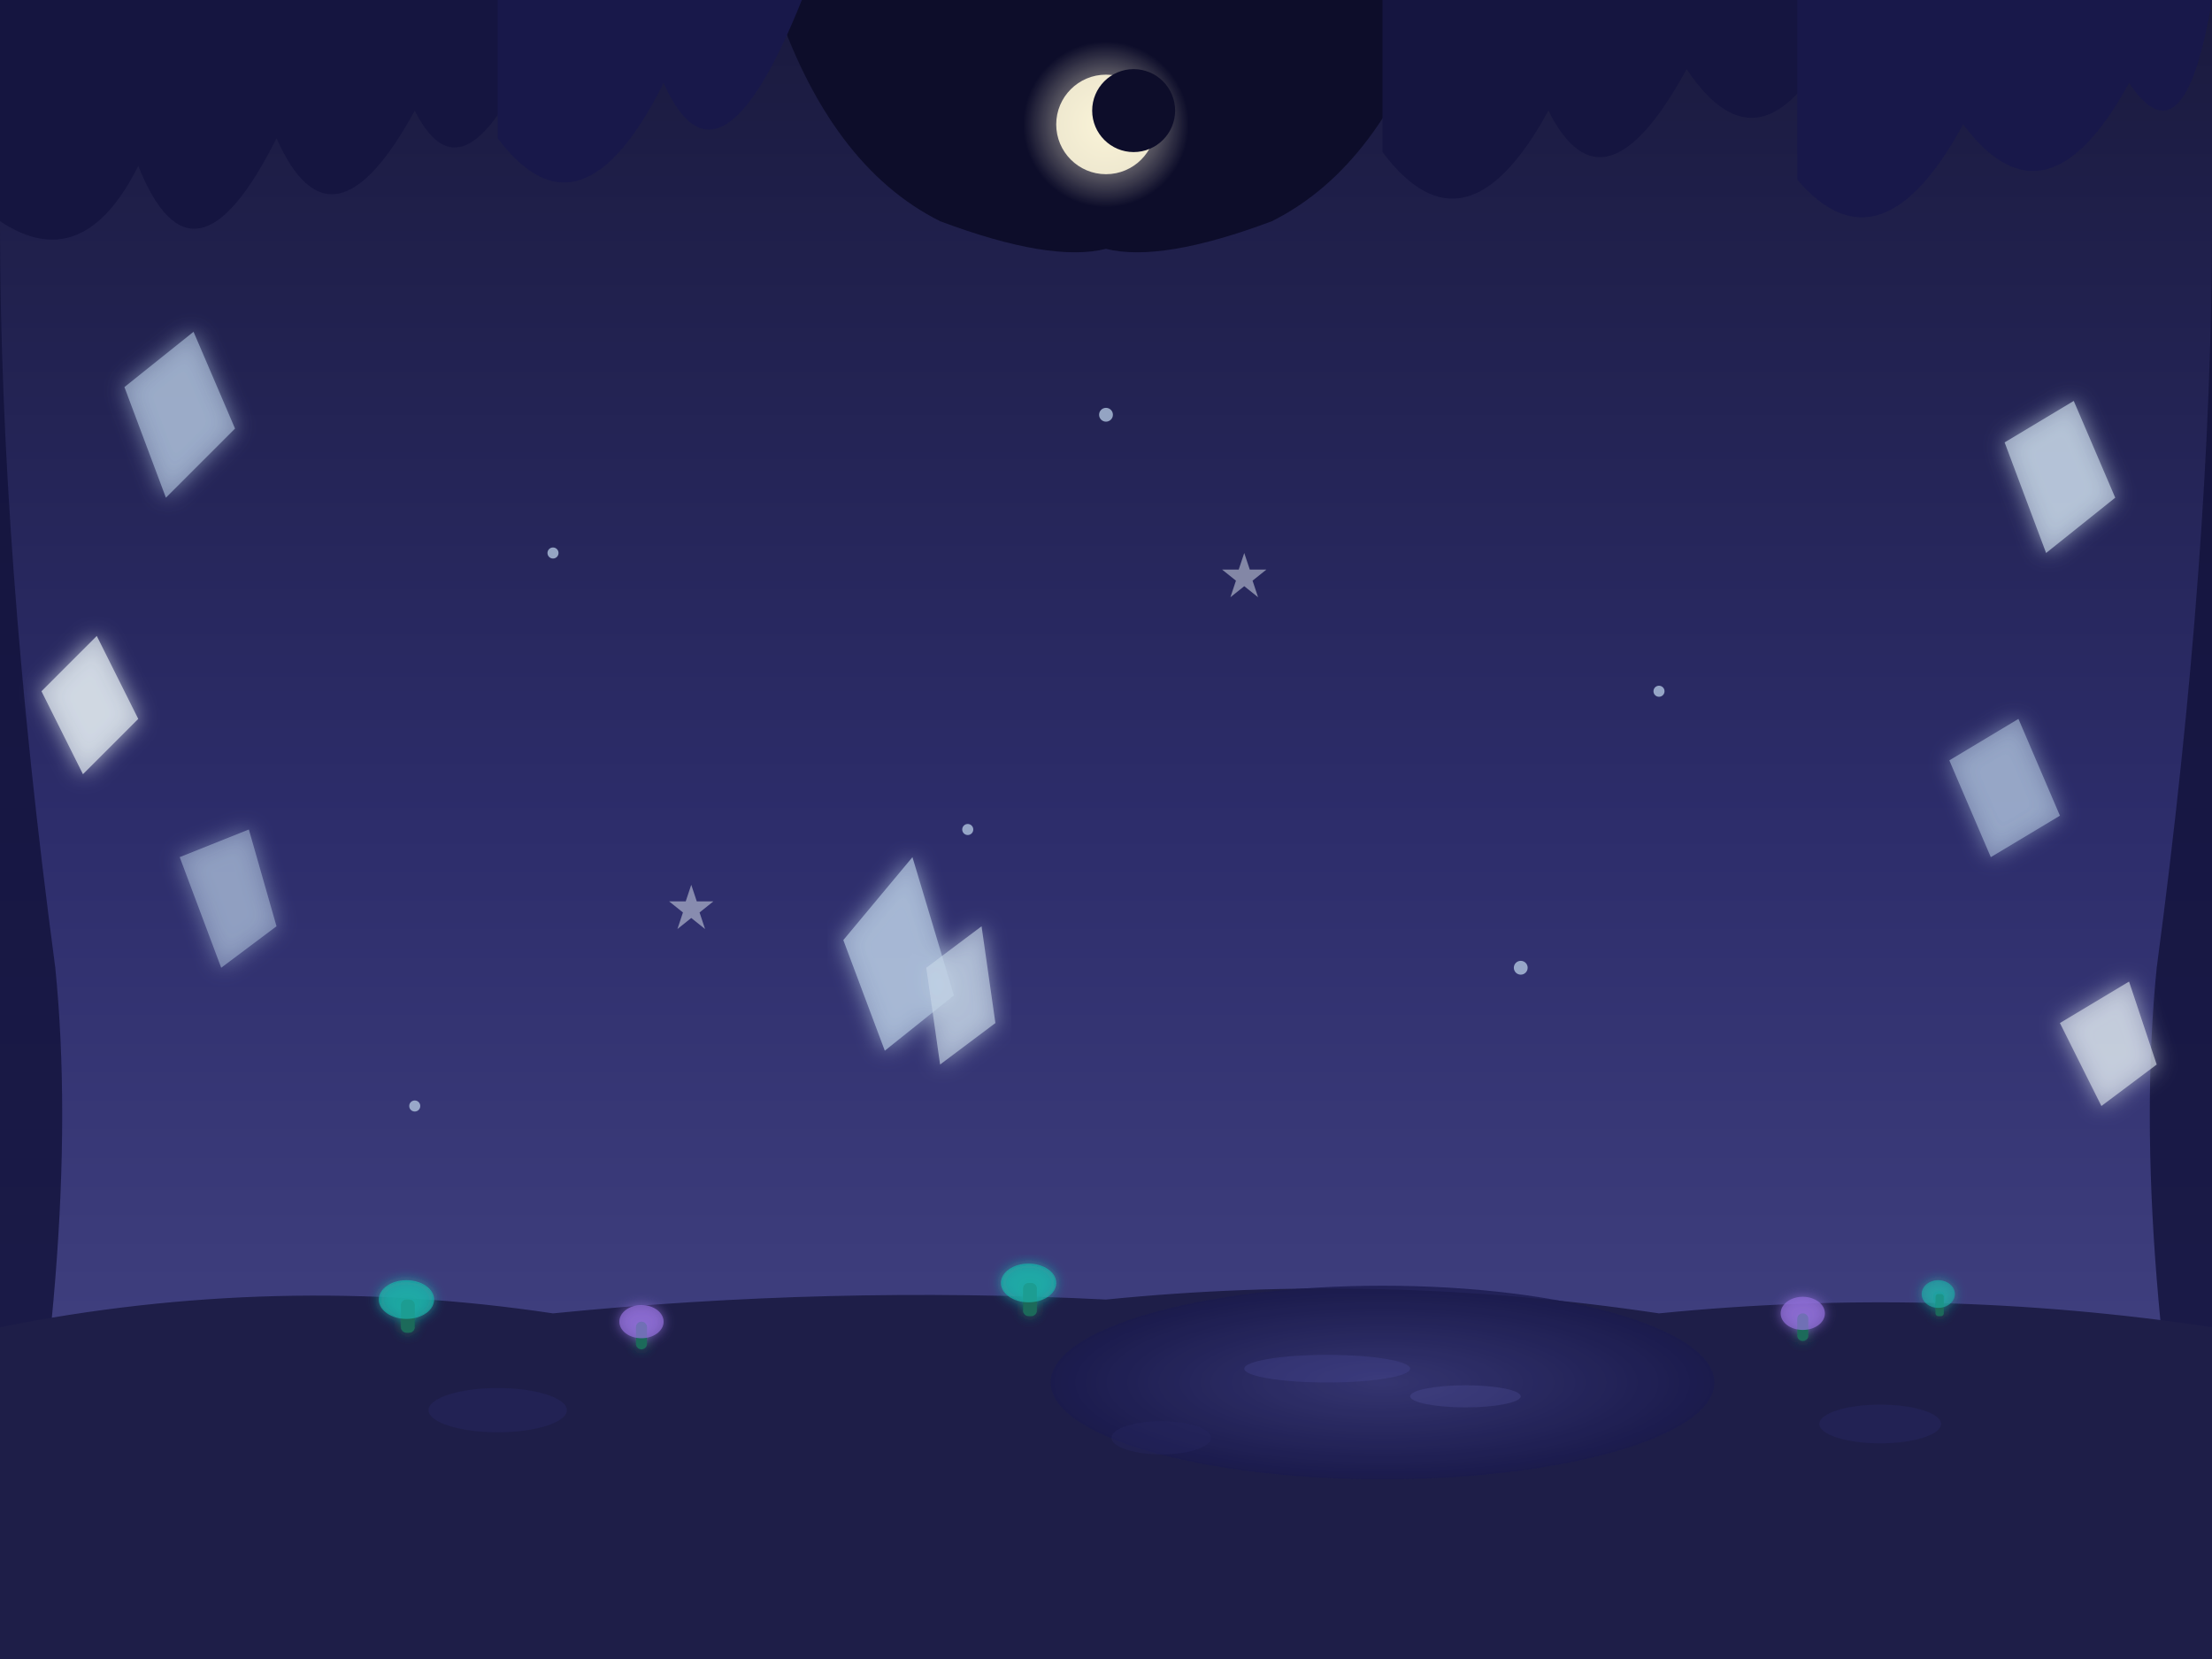
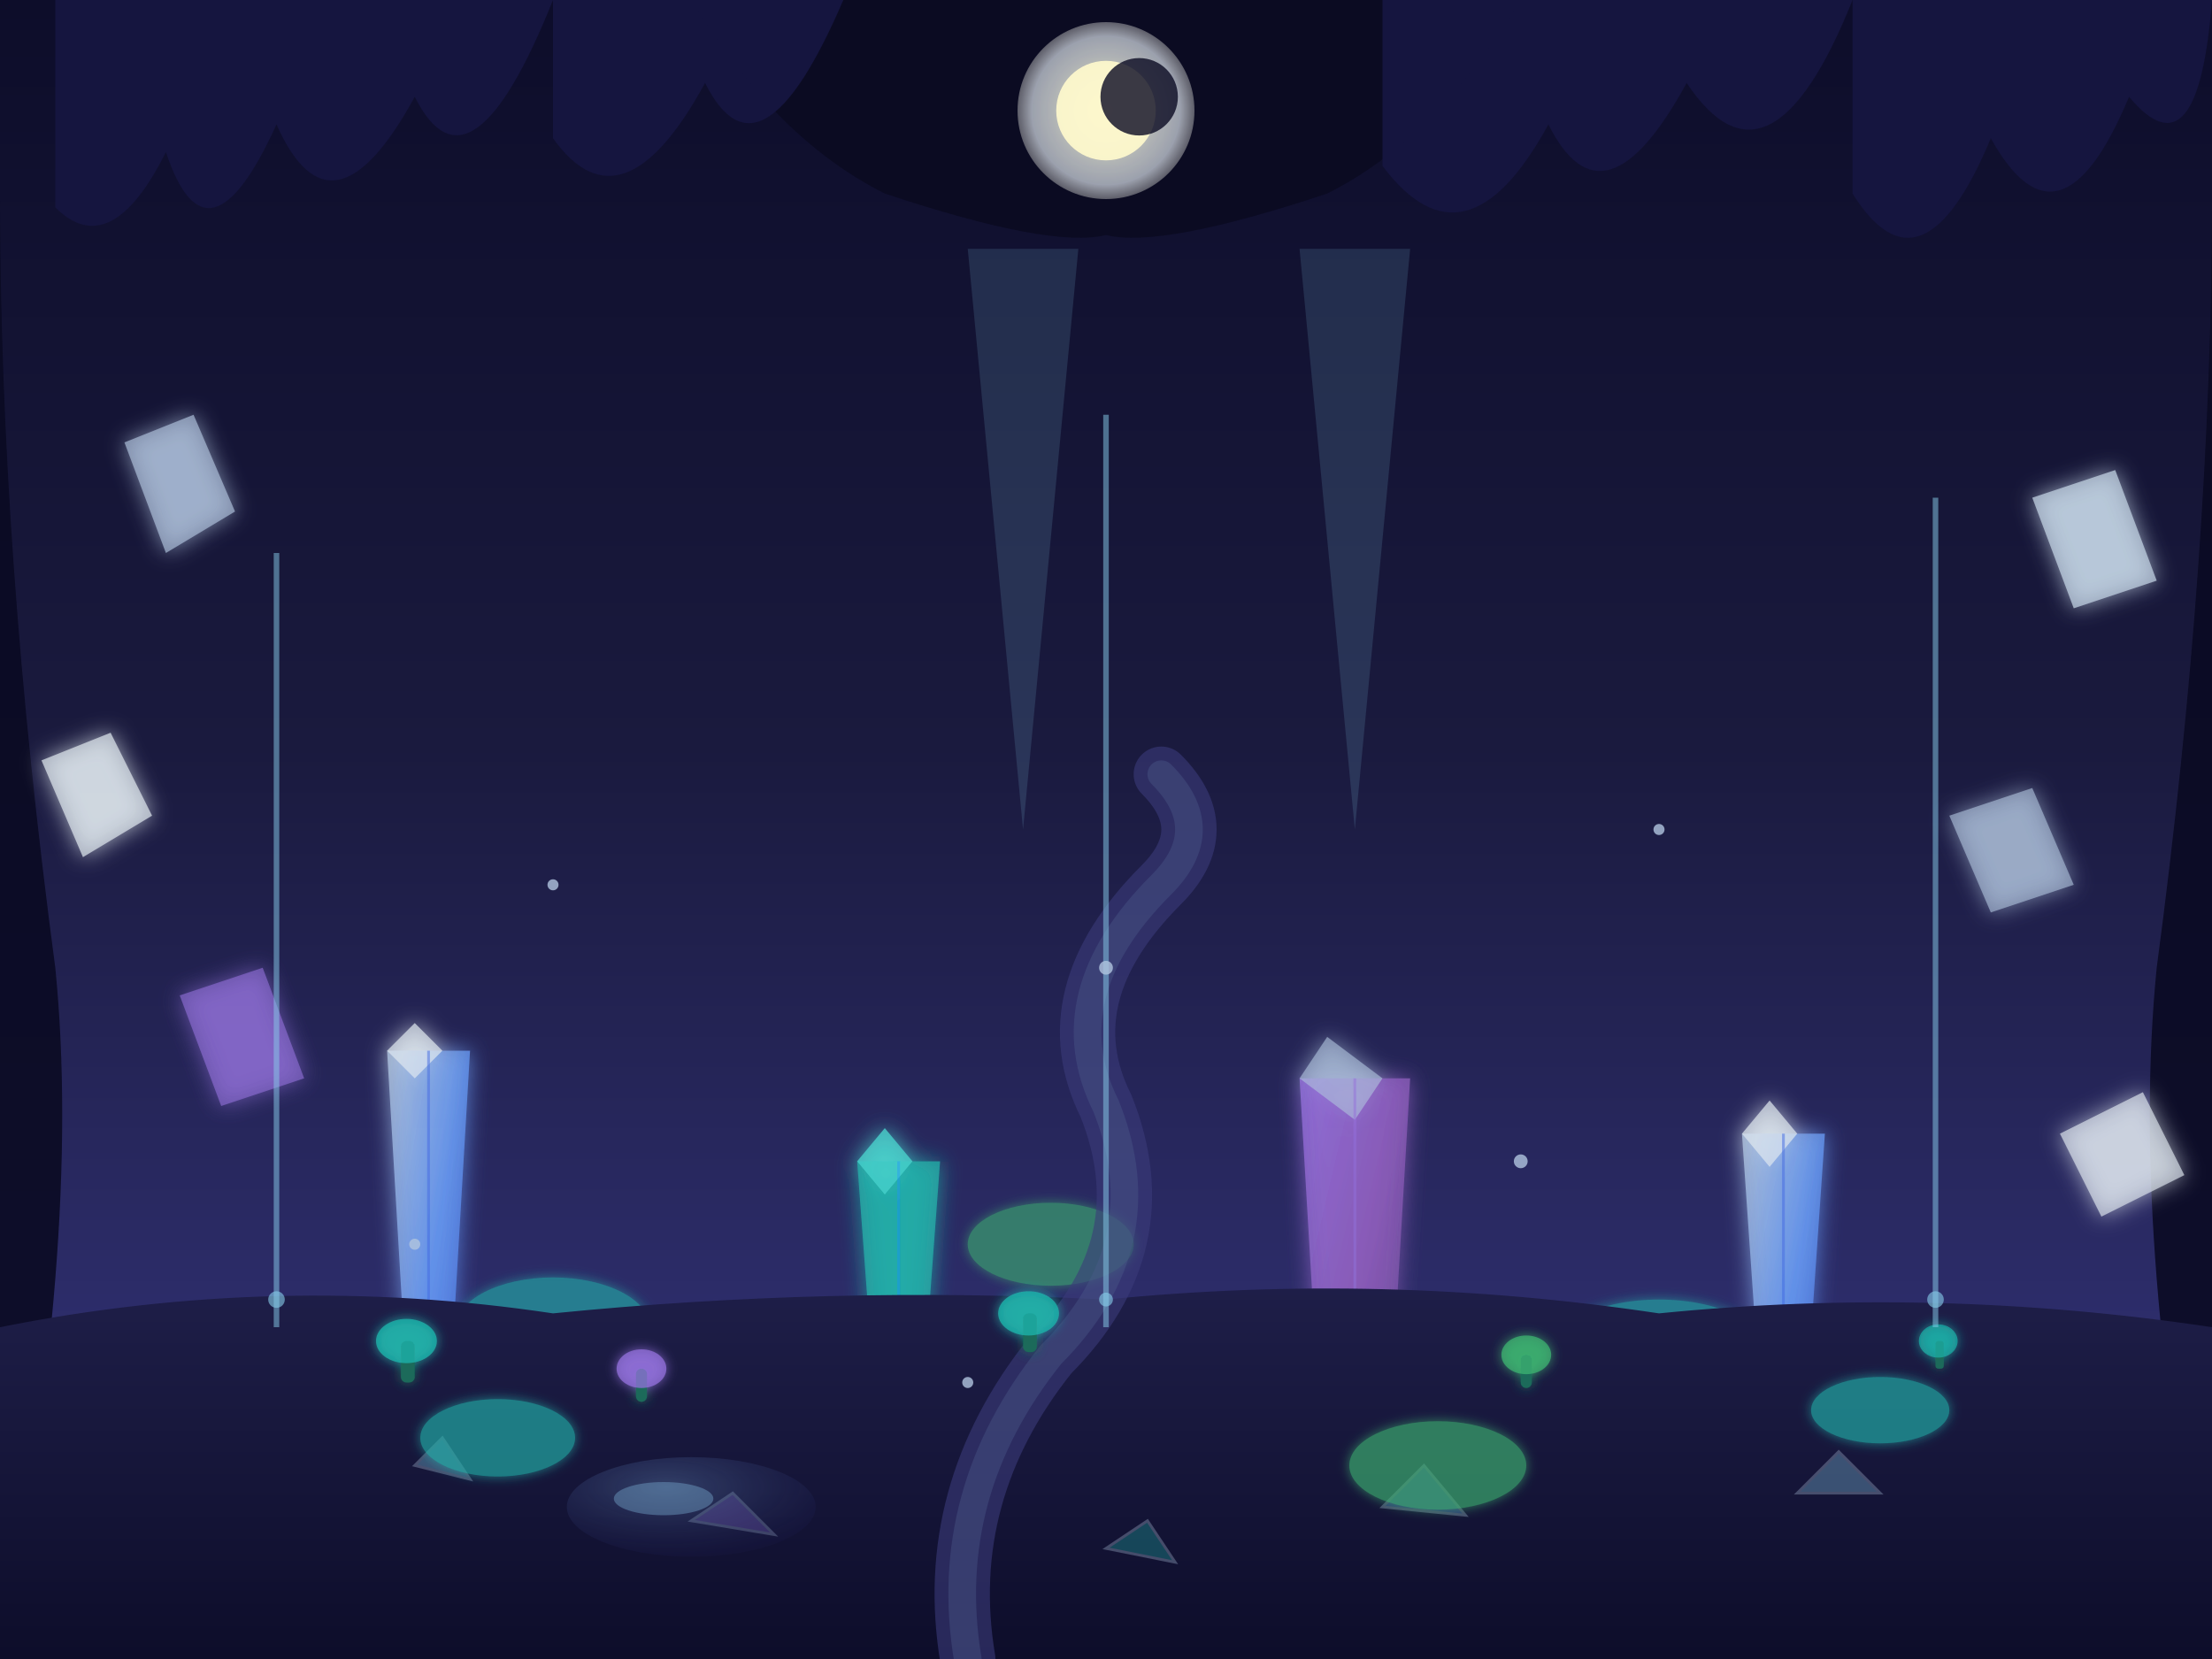
<svg xmlns="http://www.w3.org/2000/svg" viewBox="0 0 800 600">
  <defs>
    <linearGradient id="mc-sky" x1="0" y1="0" x2="0" y2="1">
-       <stop offset="0%" stop-color="#1a1a3e" />
-       <stop offset="50%" stop-color="#2d2d6b" />
+       <stop offset="0%" stop-color="#0d0d2a" />
+       <stop offset="45%" stop-color="#1a1a3e" />
+       <stop offset="80%" stop-color="#2d2d6b" />
      <stop offset="100%" stop-color="#4a4a8a" />
    </linearGradient>
-     <radialGradient id="mc-moon" cx="0.5" cy="0.5" r="0.5">
-       <stop offset="0%" stop-color="#FFF8DC" />
+     <radialGradient id="mc-moon" cx="0.5" cy="0.5" r="0.6">
+       <stop offset="0%" stop-color="#FFFACD" />
+       <stop offset="70%" stop-color="#F0F8FF" stop-opacity="0.7" />
      <stop offset="100%" stop-color="#FFF8DC" stop-opacity="0" />
    </radialGradient>
+     <linearGradient id="mc-cave-floor" x1="0" y1="0" x2="0" y2="1">
+       <stop offset="0%" stop-color="#1e1e48" />
+       <stop offset="100%" stop-color="#0d0d2a" />
+     </linearGradient>
+     <radialGradient id="mc-pool" cx="0.4" cy="0.3" r="0.7">
+       <stop offset="0%" stop-color="#5a7aaa" stop-opacity="0.6" />
+       <stop offset="100%" stop-color="#1a1a4e" stop-opacity="0.3" />
+     </radialGradient>
+     <linearGradient id="mc-crystal-glow1" x1="0" y1="0" x2="1" y2="1">
+       <stop offset="0%" stop-color="#B0C4DE" />
+       <stop offset="50%" stop-color="#6495ED" />
+       <stop offset="100%" stop-color="#4169E1" />
+     </linearGradient>
+     <linearGradient id="mc-crystal-glow2" x1="0" y1="0" x2="1" y2="1">
+       <stop offset="0%" stop-color="#9370DB" />
+       <stop offset="50%" stop-color="#8A5BB8" />
+       <stop offset="100%" stop-color="#6A4C93" />
+     </linearGradient>
    <filter id="mc-glow">
      <feGaussianBlur stdDeviation="4" result="blur" />
      <feMerge>
        <feMergeNode in="blur" />
        <feMergeNode in="SourceGraphic" />
      </feMerge>
    </filter>
    <filter id="mc-glow-sm">
      <feGaussianBlur stdDeviation="2" result="blur" />
      <feMerge>
        <feMergeNode in="blur" />
        <feMergeNode in="SourceGraphic" />
      </feMerge>
    </filter>
-     <radialGradient id="mc-pool" cx="0.5" cy="0.5" r="0.5">
-       <stop offset="0%" stop-color="#3a3a7a" />
-       <stop offset="100%" stop-color="#1a1a4e" />
-     </radialGradient>
  </defs>
-   <rect width="800" height="600" fill="url(#mc-sky)" />
-   <path d="M280 0 Q300 60 340 80 Q380 95 400 90 Q420 95 460 80 Q500 60 520 0 Z" fill="#0d0d2a" />
-   <circle cx="400" cy="45" r="30" fill="url(#mc-moon)" opacity="0.8" />
-   <circle cx="400" cy="45" r="18" fill="#FFF8DC" opacity="0.9" />
-   <circle cx="410" cy="40" r="15" fill="#0d0d2a" />
-   <path d="M0 0 L0 80 Q30 100 50 60 Q70 110 100 50 Q120 95 150 40 Q170 80 200 0 Z" fill="#151540" />
-   <path d="M180 0 L180 50 Q210 90 240 30 Q260 75 290 0 Z" fill="#18184a" />
-   <path d="M500 0 L500 55 Q530 95 560 40 Q580 80 610 25 Q640 70 670 0 Z" fill="#151540" />
-   <path d="M650 0 L650 65 Q680 100 710 45 Q740 85 770 30 Q790 60 800 0 Z" fill="#18184a" />
-   <path d="M0 80 Q0 200 20 350 Q30 450 0 600 L0 0 Z" fill="#12123a" opacity="0.8" />
-   <path d="M800 80 Q800 200 780 350 Q770 450 800 600 L800 0 Z" fill="#12123a" opacity="0.8" />
-   <g filter="url(#mc-glow)">
-     <polygon points="60,180 45,140 70,120 85,155" fill="#B0C4DE" opacity="0.6">
-       <animate attributeName="opacity" values="0.4;0.9;0.4" dur="2.5s" repeatCount="indefinite" />
-     </polygon>
-     <polygon points="30,280 15,250 35,230 50,260" fill="#E0E8F0" opacity="0.7">
-       <animate attributeName="opacity" values="0.5;0.85;0.5" dur="1.8s" repeatCount="indefinite" />
-     </polygon>
-     <polygon points="80,350 65,310 90,300 100,335" fill="#B0C4DE" opacity="0.5">
-       <animate attributeName="opacity" values="0.4;0.8;0.4" dur="2.2s" repeatCount="indefinite" />
-     </polygon>
-     <polygon points="740,200 725,160 750,145 765,180" fill="#C8D8E8" opacity="0.65">
-       <animate attributeName="opacity" values="0.5;0.9;0.5" dur="2s" repeatCount="indefinite" />
-     </polygon>
-     <polygon points="720,310 705,275 730,260 745,295" fill="#B0C4DE" opacity="0.55">
-       <animate attributeName="opacity" values="0.6;0.9;0.6" dur="1.6s" repeatCount="indefinite" />
-     </polygon>
-     <polygon points="760,400 745,370 770,355 780,385" fill="#E0E8F0" opacity="0.6">
-       <animate attributeName="opacity" values="0.4;0.85;0.4" dur="2.8s" repeatCount="indefinite" />
-     </polygon>
+   <g id="bg-layer">
+     <rect width="800" height="600" fill="url(#mc-sky)" />
+     <path d="M250 0 Q280 50 320 70 Q380 90 400 85 Q420 90 480 70 Q520 50 550 0 Z" fill="#0a0a22" opacity="0.95" />
+     <circle cx="400" cy="40" r="32" fill="url(#mc-moon)" opacity="0.9" />
+     <circle cx="400" cy="40" r="18" fill="#FFFACD" opacity="0.92" />
+     <circle cx="412" cy="35" r="14" fill="#0a0a22" opacity="0.8" />
+     <g opacity="0.15" fill="#87CEEB">
+       <polygon points="350,90 370,300 390,90" />
+       <polygon points="410,90 430,300 410,90" />
+       <polygon points="470,90 490,300 510,90" />
+     </g>
+     <g fill="#151540" opacity="0.95">
+       <path d="M20 0 L20 75 Q40 95 60 55 Q75 100 100 45 Q120 90 150 35 Q170 75 200 0 Z" />
+       <path d="M200 0 L200 50 Q225 85 255 30 Q275 70 305 0 Z" />
+       <path d="M500 0 L500 60 Q530 100 560 45 Q580 85 610 30 Q640 75 670 0 Z" />
+       <path d="M670 0 L670 70 Q695 110 720 50 Q745 95 770 35 Q795 65 800 0 Z" />
+     </g>
+     <path d="M0 70 Q0 200 20 350 Q30 450 0 600 L0 0 Z" fill="#0a0a22" opacity="0.9" />
+     <path d="M800 70 Q800 200 780 350 Q770 450 800 600 L800 0 Z" fill="#0a0a22" opacity="0.9" />
  </g>
-   <g filter="url(#mc-glow)">
-     <polygon points="320,380 305,340 330,310 345,360" fill="#B0C4DE" opacity="0.7">
-       <animate attributeName="opacity" values="0.5;0.9;0.5" dur="2.3s" repeatCount="indefinite" />
-     </polygon>
-     <polygon points="340,385 335,350 355,335 360,370" fill="#C8D8E8" opacity="0.6">
-       <animate attributeName="opacity" values="0.6;0.85;0.6" dur="1.9s" repeatCount="indefinite" />
-     </polygon>
+   <g id="mid-layer">
+     <g filter="url(#mc-glow)">
+       <polygon points="150,550 140,380 170,380 160,550" fill="url(#mc-crystal-glow1)" opacity="0.8" />
+       <polygon points="140,380 150,370 160,380 150,390" fill="#E0E8F0" opacity="0.7" />
+       <polygon points="160,550 170,560 160,570" fill="#7B68EE" opacity="0.5" />
+       <line x1="155" y1="380" x2="155" y2="550" stroke="#4169E1" stroke-width="1" opacity="0.5" />
+       <polygon points="320,555 310,420 340,420 330,555" fill="#20B2AA" opacity="0.75" />
+       <polygon points="310,420 320,408 330,420 320,432" fill="#48D1CC" opacity="0.8" />
+       <polygon points="325,555 335,568 325,575" fill="#008B8B" opacity="0.5" />
+       <line x1="325" y1="420" x2="325" y2="555" stroke="#1E90FF" stroke-width="1" opacity="0.4" />
+       <polygon points="480,560 470,390 510,390 500,560" fill="url(#mc-crystal-glow2)" opacity="0.8" />
+       <polygon points="470,390 480,375 500,390 490,405" fill="#B0C4DE" opacity="0.6" />
+       <polygon points="495,560 510,575 500,580" fill="#6A3E8B" opacity="0.5" />
+       <line x1="490" y1="390" x2="490" y2="560" stroke="#9370DB" stroke-width="1" opacity="0.5" />
+       <polygon points="640,555 630,410 660,410 650,555" fill="url(#mc-crystal-glow1)" opacity="0.8" />
+       <polygon points="630,410 640,398 650,410 640,422" fill="#E0E8F0" opacity="0.7" />
+       <polygon points="650,555 660,565 650,570" fill="#7B68EE" opacity="0.5" />
+       <line x1="645" y1="410" x2="645" y2="555" stroke="#4169E1" stroke-width="1" opacity="0.5" />
+     </g>
+     <g filter="url(#mc-glow)">
+       <polygon points="60,200 45,160 70,150 85,185" fill="#B0C4DE" opacity="0.65">
+         <animate attributeName="opacity" values="0.5;0.95;0.5" dur="2.5s" repeatCount="indefinite" />
+       </polygon>
+       <polygon points="30,310 15,275 40,265 55,295" fill="#E0E8F0" opacity="0.7">
+         <animate attributeName="opacity" values="0.55;0.9;0.55" dur="1.8s" repeatCount="indefinite" />
+       </polygon>
+       <polygon points="80,400 65,360 95,350 110,390" fill="#9370DB" opacity="0.6">
+         <animate attributeName="opacity" values="0.45;0.85;0.45" dur="2.2s" repeatCount="indefinite" />
+       </polygon>
+       <polygon points="750,220 735,180 765,170 780,210" fill="#C8D8E8" opacity="0.7">
+         <animate attributeName="opacity" values="0.55;0.95;0.55" dur="2s" repeatCount="indefinite" />
+       </polygon>
+       <polygon points="720,330 705,295 735,285 750,320" fill="#B0C4DE" opacity="0.6">
+         <animate attributeName="opacity" values="0.5;0.9;0.5" dur="1.6s" repeatCount="indefinite" />
+       </polygon>
+       <polygon points="760,440 745,410 775,395 790,425" fill="#E0E8F0" opacity="0.65">
+         <animate attributeName="opacity" values="0.5;0.9;0.5" dur="2.8s" repeatCount="indefinite" />
+       </polygon>
+     </g>
+     <ellipse cx="500" cy="520" rx="130" ry="40" fill="url(#mc-pool)" opacity="0.85" />
+     <ellipse cx="480" cy="515" rx="40" ry="8" fill="#7BAFD4" opacity="0.4">
+       <animate attributeName="opacity" values="0.3;0.6;0.3" dur="3s" repeatCount="indefinite" />
+     </ellipse>
+     <ellipse cx="540" cy="525" rx="25" ry="6" fill="#6495ED" opacity="0.3">
+       <animate attributeName="opacity" values="0.2;0.5;0.2" dur="2.7s" repeatCount="indefinite" />
+     </ellipse>
+     <g filter="url(#mc-glow-sm)" fill="#B0C4DE" opacity="0.7">
+       <circle cx="100" cy="500" r="3">
+         <animate attributeName="opacity" values="0.5;0.95;0.5" dur="2.3s" repeatCount="indefinite" />
+       </circle>
+       <circle cx="220" cy="510" r="2.5">
+         <animate attributeName="opacity" values="0.6;0.9;0.6" dur="1.9s" repeatCount="indefinite" />
+       </circle>
+       <circle cx="380" cy="515" r="3">
+         <animate attributeName="opacity" values="0.4;0.85;0.4" dur="2.1s" repeatCount="indefinite" />
+       </circle>
+       <circle cx="620" cy="505" r="2.5">
+         <animate attributeName="opacity" values="0.5;0.9;0.5" dur="2.5s" repeatCount="indefinite" />
+       </circle>
+       <circle cx="730" cy="520" r="3">
+         <animate attributeName="opacity" values="0.6;0.95;0.6" dur="2.2s" repeatCount="indefinite" />
+       </circle>
+     </g>
+     <g filter="url(#mc-glow-sm)" opacity="0.6">
+       <ellipse cx="200" cy="480" rx="35" ry="18" fill="#20B2AA" />
+       <ellipse cx="600" cy="490" rx="40" ry="20" fill="#20B2AA" />
+       <ellipse cx="380" cy="450" rx="30" ry="15" fill="#3CB371" />
+     </g>
  </g>
-   <path d="M0 480 Q100 460 200 475 Q300 465 400 470 Q500 460 600 475 Q700 465 800 480 L800 600 L0 600 Z" fill="#1e1e48" />
-   <ellipse cx="500" cy="500" rx="120" ry="35" fill="url(#mc-pool)" opacity="0.8" />
-   <ellipse cx="480" cy="495" rx="30" ry="5" fill="#4a4a9a" opacity="0.3" />
-   <ellipse cx="530" cy="505" rx="20" ry="4" fill="#5a5aaa" opacity="0.25" />
-   <g filter="url(#mc-glow-sm)">
-     <rect x="145" y="470" width="5" height="12" rx="2" fill="#1a6a5a" />
-     <ellipse cx="147" cy="470" rx="10" ry="7" fill="#20B2AA" opacity="0.7" />
-     <rect x="230" y="478" width="4" height="10" rx="2" fill="#1a6a5a" />
-     <ellipse cx="232" cy="478" rx="8" ry="6" fill="#9370DB" opacity="0.7" />
-     <rect x="370" y="464" width="5" height="12" rx="2" fill="#1a6a5a" />
-     <ellipse cx="372" cy="464" rx="10" ry="7" fill="#20B2AA" opacity="0.7" />
-     <rect x="650" y="475" width="4" height="10" rx="2" fill="#1a6a5a" />
-     <ellipse cx="652" cy="475" rx="8" ry="6" fill="#9370DB" opacity="0.7" />
-     <rect x="700" y="468" width="3" height="8" rx="1" fill="#1a6a5a" />
-     <ellipse cx="701" cy="468" rx="6" ry="5" fill="#20B2AA" opacity="0.6" />
-   </g>
-   <ellipse cx="180" cy="510" rx="25" ry="8" fill="#252560" opacity="0.5" />
-   <ellipse cx="420" cy="520" rx="18" ry="6" fill="#252560" opacity="0.4" />
-   <ellipse cx="680" cy="515" rx="22" ry="7" fill="#252560" opacity="0.5" />
-   <g fill="#B0C4DE" opacity="0.8">
-     <circle cx="200" cy="200" r="2">
-       <animate attributeName="opacity" values="0.3;1;0.3" dur="2s" repeatCount="indefinite" />
-     </circle>
-     <circle cx="400" cy="150" r="2.5">
-       <animate attributeName="opacity" values="1;0.3;1" dur="1.8s" repeatCount="indefinite" />
-     </circle>
-     <circle cx="600" cy="250" r="2">
-       <animate attributeName="opacity" values="0.5;1;0.5" dur="2.2s" repeatCount="indefinite" />
-     </circle>
-     <circle cx="150" cy="400" r="2">
-       <animate attributeName="opacity" values="0.3;0.9;0.3" dur="1.6s" repeatCount="indefinite" />
-     </circle>
-     <circle cx="550" cy="350" r="2.5">
-       <animate attributeName="opacity" values="0.4;1;0.4" dur="2.5s" repeatCount="indefinite" />
-     </circle>
-     <circle cx="350" cy="300" r="2">
-       <animate attributeName="opacity" values="0.6;1;0.6" dur="1.9s" repeatCount="indefinite" />
-     </circle>
-   </g>
-   <g fill="#E0E8F0" opacity="0.5">
-     <polygon points="450,200 452,206 458,206 453,210 455,216 450,212 445,216 447,210 442,206 448,206">
-       <animate attributeName="opacity" values="0.3;0.8;0.3" dur="3s" repeatCount="indefinite" />
-     </polygon>
-     <polygon points="250,320 252,326 258,326 253,330 255,336 250,332 245,336 247,330 242,326 248,326">
-       <animate attributeName="opacity" values="0.8;0.3;0.8" dur="2.5s" repeatCount="indefinite" />
-     </polygon>
+   <g id="fg-layer">
+     <path d="M0 480 Q100 460 200 475 Q300 465 400 470 Q500 460 600 475 Q700 465 800 480 L800 600 L0 600 Z" fill="url(#mc-cave-floor)" />
+     <path d="M350 600 Q340 540 380 490 Q420 450 400 400 Q380 360 420 320 Q440 300 420 280" fill="none" stroke="#3a3a7a" stroke-width="20" stroke-linecap="round" opacity="0.6" />
+     <path d="M350 600 Q340 540 380 490 Q420 450 400 400 Q380 360 420 320 Q440 300 420 280" fill="none" stroke="#4a5a8a" stroke-width="10" stroke-linecap="round" opacity="0.4" />
+     <g opacity="0.65" stroke="#B0C4DE" stroke-width="1">
+       <polygon points="150,530 160,520 170,535" fill="#87CEEB" opacity="0.5" />
+       <polygon points="250,550 265,540 280,555" fill="#9370DB" opacity="0.5" />
+       <polygon points="500,545 515,530 530,548" fill="#6495ED" opacity="0.5" />
+       <polygon points="650,540 665,525 680,540" fill="#87CEEB" opacity="0.5" />
+       <polygon points="400,560 415,550 425,565" fill="#20B2AA" opacity="0.5" />
+     </g>
+     <g filter="url(#mc-glow-sm)">
+       <rect x="145" y="485" width="5" height="15" rx="2" fill="#1a6a5a" />
+       <ellipse cx="147" cy="485" rx="11" ry="8" fill="#20B2AA" opacity="0.8">
+         <animate attributeName="opacity" values="0.6;1;0.6" dur="1.8s" repeatCount="indefinite" />
+       </ellipse>
+       <rect x="230" y="495" width="4" height="12" rx="2" fill="#1a6a5a" />
+       <ellipse cx="232" cy="495" rx="9" ry="7" fill="#9370DB" opacity="0.75">
+         <animate attributeName="opacity" values="0.55;0.95;0.55" dur="2.1s" repeatCount="indefinite" />
+       </ellipse>
+       <rect x="370" y="475" width="5" height="14" rx="2" fill="#1a6a5a" />
+       <ellipse cx="372" cy="475" rx="11" ry="8" fill="#20B2AA" opacity="0.8">
+         <animate attributeName="opacity" values="0.6;1;0.6" dur="1.9s" repeatCount="indefinite" />
+       </ellipse>
+       <rect x="550" y="490" width="4" height="12" rx="2" fill="#1a6a5a" />
+       <ellipse cx="552" cy="490" rx="9" ry="7" fill="#3CB371" opacity="0.75">
+         <animate attributeName="opacity" values="0.55;0.95;0.55" dur="2s" repeatCount="indefinite" />
+       </ellipse>
+       <rect x="700" y="485" width="3" height="10" rx="1" fill="#1a6a5a" />
+       <ellipse cx="701" cy="485" rx="7" ry="6" fill="#20B2AA" opacity="0.7">
+         <animate attributeName="opacity" values="0.5;0.9;0.5" dur="2.2s" repeatCount="indefinite" />
+       </ellipse>
+     </g>
+     <g opacity="0.5" stroke="#87CEEB" stroke-width="2" fill="none">
+       <line x1="100" y1="200" x2="100" y2="480" />
+       <line x1="400" y1="150" x2="400" y2="480" />
+       <line x1="700" y1="180" x2="700" y2="480" />
+     </g>
+     <g opacity="0.6" fill="#87CEEB">
+       <circle cx="100" cy="470" r="3">
+         <animate attributeName="cy" values="480;520;480" dur="2.5s" repeatCount="indefinite" />
+       </circle>
+       <circle cx="400" cy="470" r="2.5">
+         <animate attributeName="cy" values="480;525;480" dur="2.8s" repeatCount="indefinite" />
+       </circle>
+       <circle cx="700" cy="470" r="3">
+         <animate attributeName="cy" values="480;520;480" dur="2.6s" repeatCount="indefinite" />
+       </circle>
+     </g>
+     <ellipse cx="250" cy="545" rx="45" ry="18" fill="url(#mc-pool)" opacity="0.7" />
+     <ellipse cx="240" cy="542" rx="18" ry="6" fill="#7BAFD4" opacity="0.4">
+       <animate attributeName="opacity" values="0.3;0.5;0.3" dur="2.8s" repeatCount="indefinite" />
+     </ellipse>
+     <g opacity="0.65" filter="url(#mc-glow-sm)">
+       <ellipse cx="180" cy="520" rx="28" ry="14" fill="#20B2AA" />
+       <ellipse cx="520" cy="530" rx="32" ry="16" fill="#3CB371" />
+       <ellipse cx="680" cy="510" rx="25" ry="12" fill="#20B2AA" />
+     </g>
+     <g fill="#B0C4DE" opacity="0.8">
+       <circle cx="200" cy="320" r="2">
+         <animate attributeName="opacity" values="0.3;1;0.3" dur="2s" repeatCount="indefinite" />
+       </circle>
+       <circle cx="400" cy="350" r="2.5">
+         <animate attributeName="opacity" values="0.4;0.95;0.4" dur="1.8s" repeatCount="indefinite" />
+       </circle>
+       <circle cx="600" cy="300" r="2">
+         <animate attributeName="opacity" values="0.5;1;0.5" dur="2.2s" repeatCount="indefinite" />
+       </circle>
+       <circle cx="150" cy="450" r="2">
+         <animate attributeName="opacity" values="0.3;0.9;0.3" dur="1.6s" repeatCount="indefinite" />
+       </circle>
+       <circle cx="550" cy="420" r="2.5">
+         <animate attributeName="opacity" values="0.4;1;0.4" dur="2.5s" repeatCount="indefinite" />
+       </circle>
+       <circle cx="350" cy="500" r="2">
+         <animate attributeName="opacity" values="0.6;0.9;0.6" dur="1.9s" repeatCount="indefinite" />
+       </circle>
+     </g>
  </g>
</svg>
